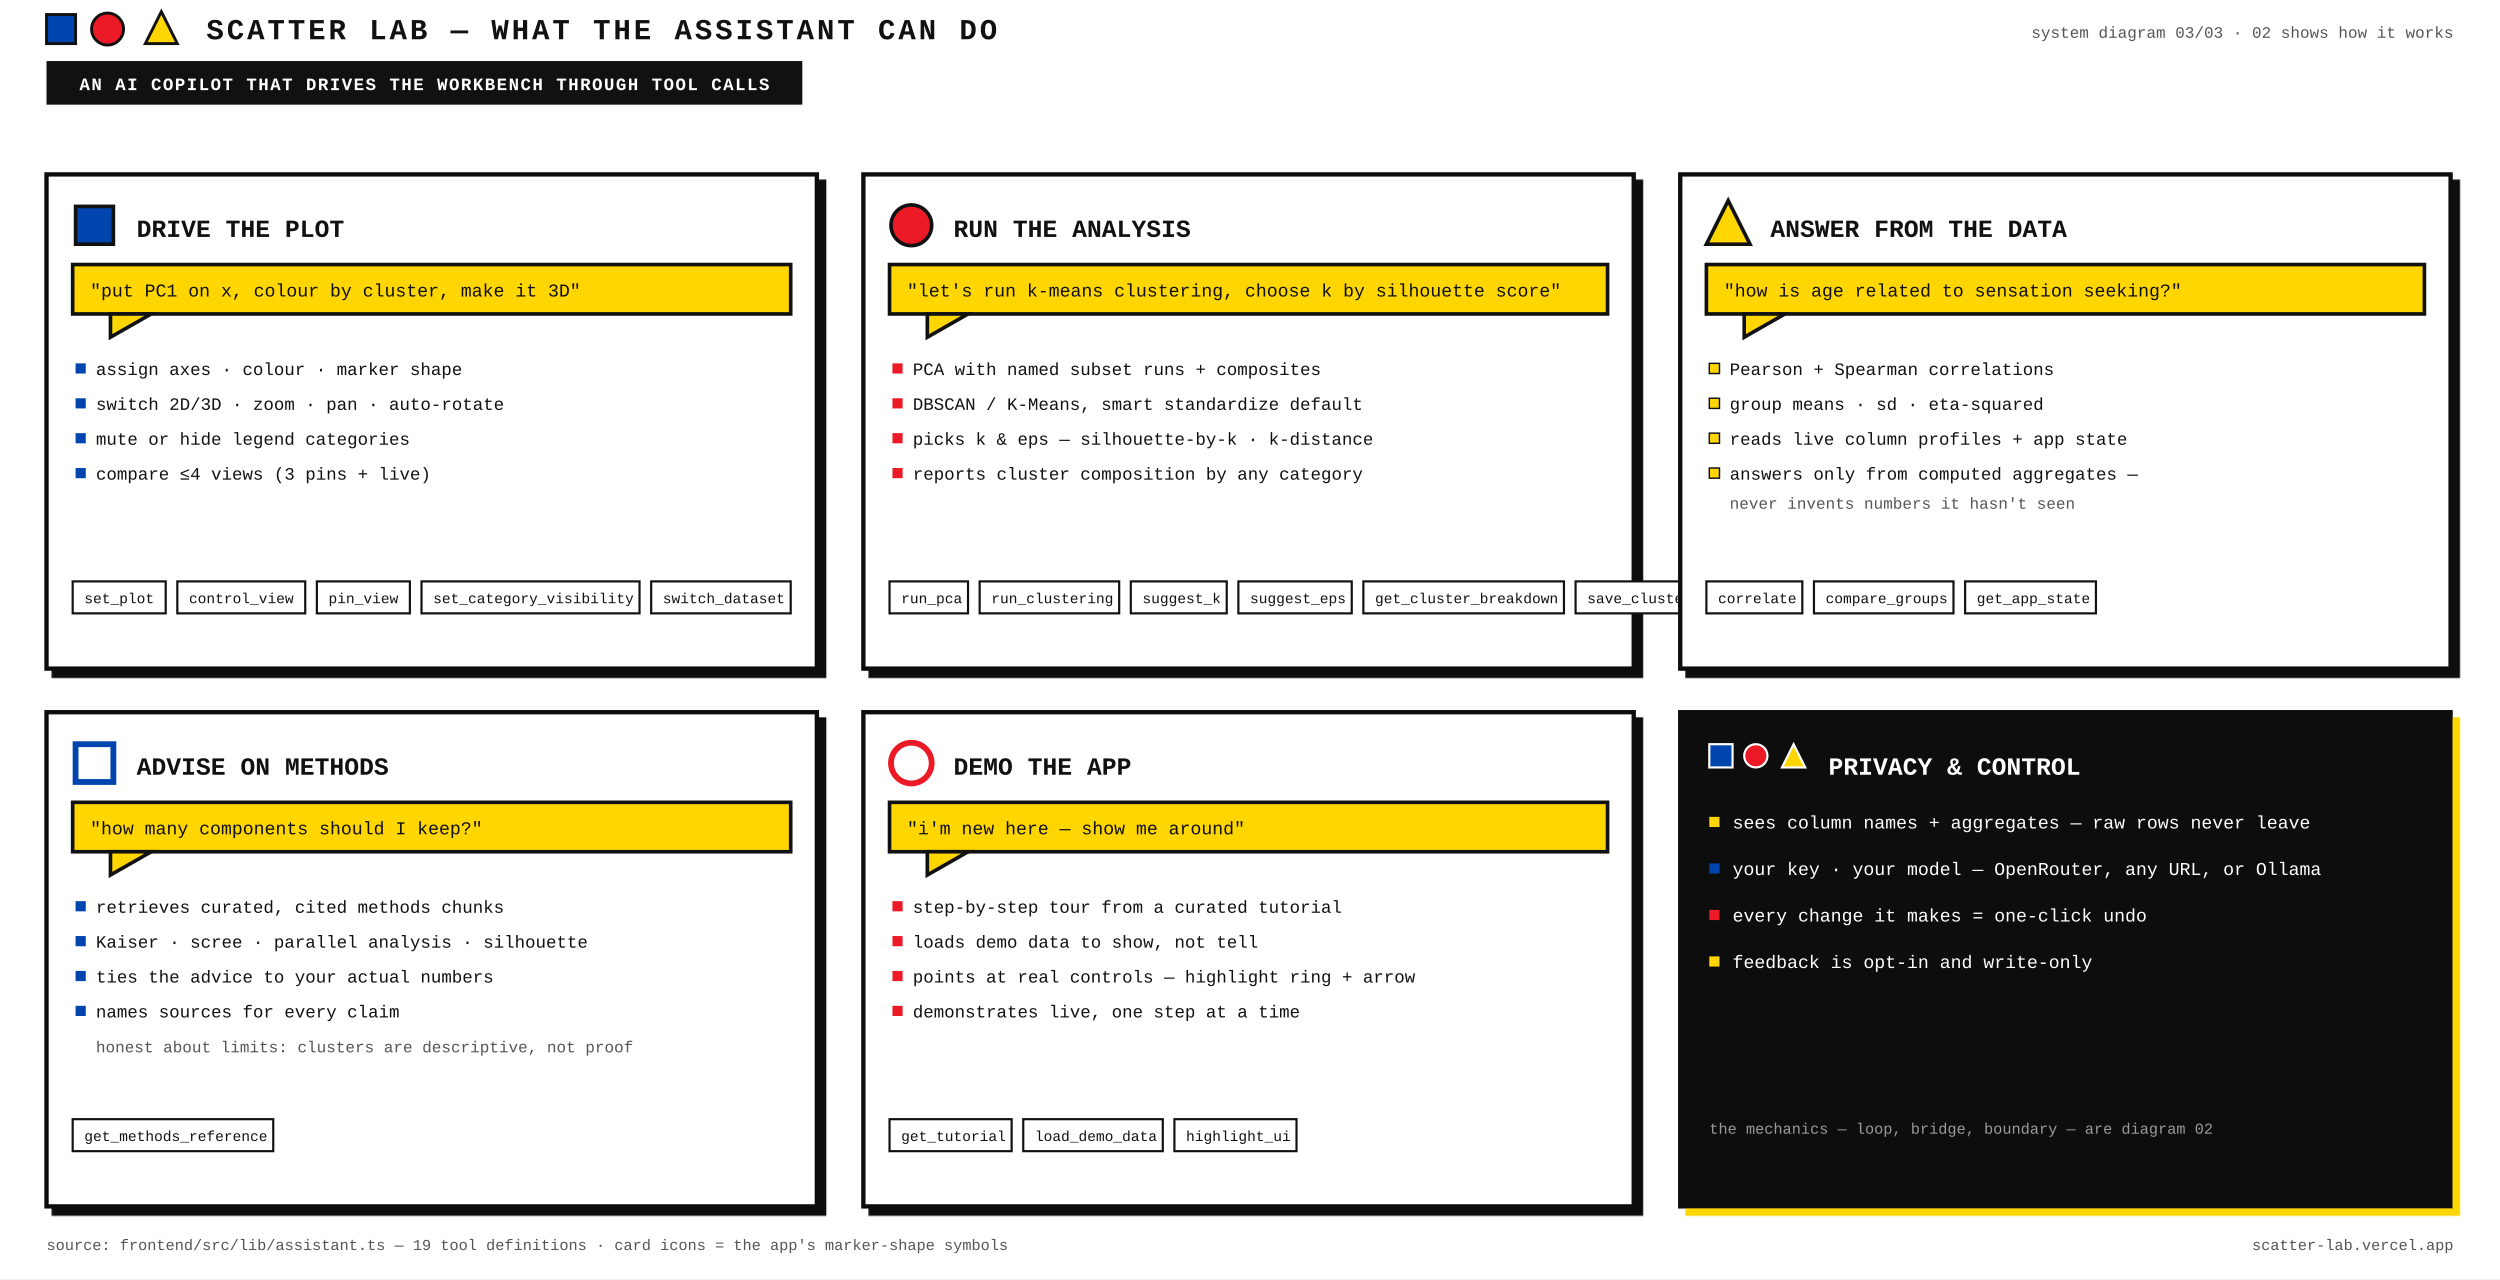
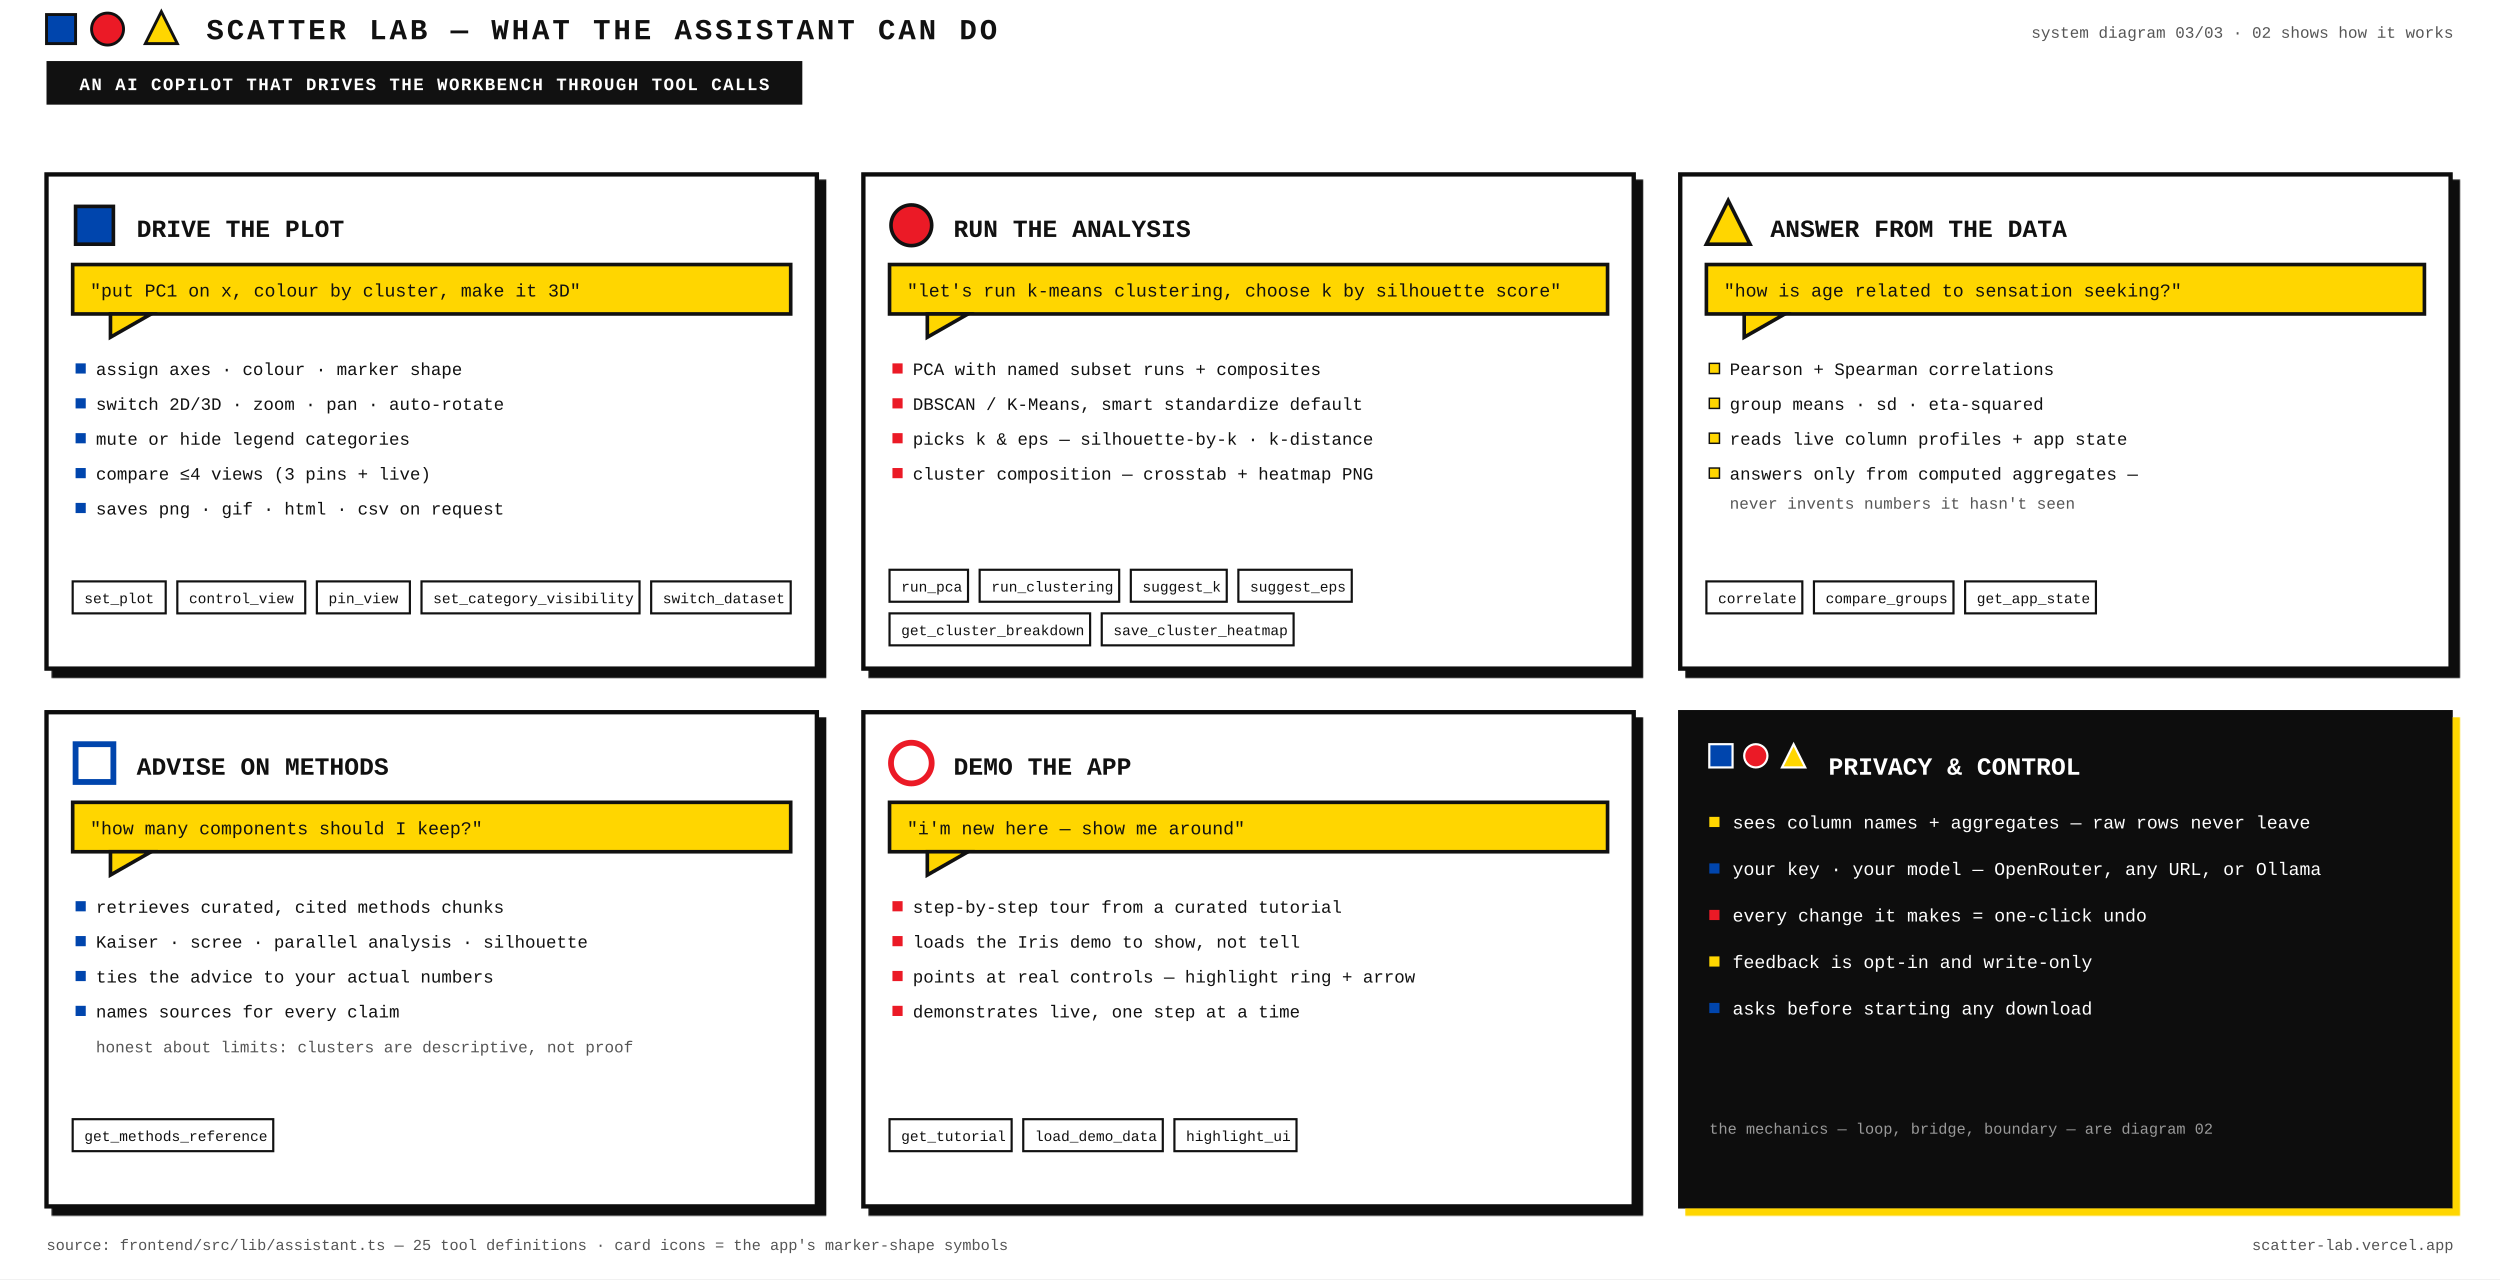
<svg xmlns="http://www.w3.org/2000/svg" viewBox="0 0 1720 880" font-family="'Courier Prime','Courier New',monospace">
  <defs>
    <filter id="hs3" x="-5%" y="-5%" width="115%" height="115%">
      <feDropShadow dx="5" dy="5" stdDeviation="0" flood-color="#111111" flood-opacity="1" />
    </filter>
    <filter id="hsy" x="-5%" y="-5%" width="115%" height="115%">
      <feDropShadow dx="5" dy="5" stdDeviation="0" flood-color="#FFD600" flood-opacity="1" />
    </filter>
  </defs>
  <style>
    text { fill:#111111; }
    .wt  { fill:#ffffff; }
    .gy  { fill:#9a9a9a; }
    .ct  { font-size:17px; font-weight:700; }
    .say { font-size:12.5px; }
    .li  { font-size:12px; }
    .tc  { font-size:10px; }
    .n11 { font-size:11px; fill:#555555; }
    .n10 { font-size:10.5px; fill:#555555; }
    .card{ fill:#ffffff; stroke:#111111; stroke-width:3; }
    .chip{ fill:#FFD600; stroke:#111111; stroke-width:2.5; }
    .tool{ fill:#ffffff; stroke:#111111; stroke-width:1.5; }
  </style>
  <rect x="0" y="0" width="1720" height="880" fill="#ffffff" />
  <rect x="32" y="10" width="20" height="20" fill="#0045AD" stroke="#111111" stroke-width="2" />
  <circle cx="74" cy="20" r="11" fill="#EB1A26" stroke="#111111" stroke-width="2" />
  <path d="M100,30 L111,8 L122,30 Z" fill="#FFD600" stroke="#111111" stroke-width="2" />
  <text x="142" y="27" font-size="20" font-weight="700" letter-spacing="2">SCATTER LAB — WHAT THE ASSISTANT CAN DO</text>
  <text x="1688" y="26" text-anchor="end" class="n11">system diagram 03/03 · 02 shows how it works</text>
  <rect x="32" y="42" width="520" height="30" fill="#111111" />
  <text x="292" y="62" text-anchor="middle" class="wt" font-size="12" font-weight="700" letter-spacing="1">AN AI COPILOT THAT DRIVES THE WORKBENCH THROUGH TOOL CALLS</text>
  <g id="card-drive">
    <rect x="32" y="120" width="530" height="340" class="card" filter="url(#hs3)" />
    <rect x="52" y="142" width="26" height="26" fill="#0045AD" stroke="#111111" stroke-width="2.5" />
    <text x="94" y="163" class="ct">DRIVE THE PLOT</text>
    <rect x="50" y="182" width="494" height="34" class="chip" />
    <text x="62" y="204" class="say">"put PC1 on x, colour by cluster, make it 3D"</text>
    <path d="M76,216 L104,216 L76,232 Z" fill="#FFD600" stroke="#111111" stroke-width="2.5" />
    <rect x="52" y="250" width="7" height="7" fill="#0045AD" />
    <text x="66" y="258" class="li">assign axes · colour · marker shape</text>
    <rect x="52" y="274" width="7" height="7" fill="#0045AD" />
    <text x="66" y="282" class="li">switch 2D/3D · zoom · pan · auto-rotate</text>
    <rect x="52" y="298" width="7" height="7" fill="#0045AD" />
    <text x="66" y="306" class="li">mute or hide legend categories</text>
    <rect x="52" y="322" width="7" height="7" fill="#0045AD" />
    <text x="66" y="330" class="li">compare ≤4 views (3 pins + live)</text>
+     <rect x="52" y="346" width="7" height="7" fill="#0045AD" />
+     <text x="66" y="354" class="li">saves png · gif · html · csv on request</text>
    <rect x="50" y="400" width="64" height="22" class="tool" />
    <text x="58" y="415" class="tc">set_plot</text>
    <rect x="122" y="400" width="88" height="22" class="tool" />
    <text x="130" y="415" class="tc">control_view</text>
    <rect x="218" y="400" width="64" height="22" class="tool" />
    <text x="226" y="415" class="tc">pin_view</text>
    <rect x="290" y="400" width="150" height="22" class="tool" />
    <text x="298" y="415" class="tc">set_category_visibility</text>
    <rect x="448" y="400" width="96" height="22" class="tool" />
    <text x="456" y="415" class="tc">switch_dataset</text>
  </g>
  <g id="card-analyze">
    <rect x="594" y="120" width="530" height="340" class="card" filter="url(#hs3)" />
    <circle cx="627" cy="155" r="14" fill="#EB1A26" stroke="#111111" stroke-width="2.5" />
    <text x="656" y="163" class="ct">RUN THE ANALYSIS</text>
    <rect x="612" y="182" width="494" height="34" class="chip" />
    <text x="624" y="204" class="say">"let's run k-means clustering, choose k by silhouette score"</text>
    <path d="M638,216 L666,216 L638,232 Z" fill="#FFD600" stroke="#111111" stroke-width="2.5" />
    <rect x="614" y="250" width="7" height="7" fill="#EB1A26" />
    <text x="628" y="258" class="li">PCA with named subset runs + composites</text>
    <rect x="614" y="274" width="7" height="7" fill="#EB1A26" />
    <text x="628" y="282" class="li">DBSCAN / K-Means, smart standardize default</text>
    <rect x="614" y="298" width="7" height="7" fill="#EB1A26" />
    <text x="628" y="306" class="li">picks k &amp; eps — silhouette-by-k · k-distance</text>
    <rect x="614" y="322" width="7" height="7" fill="#EB1A26" />
-     <text x="628" y="330" class="li">reports cluster composition by any category</text>
-     <rect x="612" y="400" width="54" height="22" class="tool" />
-     <text x="620" y="415" class="tc">run_pca</text>
-     <rect x="674" y="400" width="96" height="22" class="tool" />
-     <text x="682" y="415" class="tc">run_clustering</text>
-     <rect x="778" y="400" width="66" height="22" class="tool" />
-     <text x="786" y="415" class="tc">suggest_k</text>
-     <rect x="852" y="400" width="78" height="22" class="tool" />
-     <text x="860" y="415" class="tc">suggest_eps</text>
-     <rect x="938" y="400" width="138" height="22" class="tool" />
-     <text x="946" y="415" class="tc">get_cluster_breakdown</text>
-     <rect x="1084" y="400" width="142" height="22" class="tool" />
-     <text x="1092" y="415" class="tc">save_cluster_heatmap</text>
+     <text x="628" y="330" class="li">cluster composition — crosstab + heatmap PNG</text>
+     <rect x="612" y="392" width="54" height="22" class="tool" />
+     <text x="620" y="407" class="tc">run_pca</text>
+     <rect x="674" y="392" width="96" height="22" class="tool" />
+     <text x="682" y="407" class="tc">run_clustering</text>
+     <rect x="778" y="392" width="66" height="22" class="tool" />
+     <text x="786" y="407" class="tc">suggest_k</text>
+     <rect x="852" y="392" width="78" height="22" class="tool" />
+     <text x="860" y="407" class="tc">suggest_eps</text>
+     <rect x="612" y="422" width="138" height="22" class="tool" />
+     <text x="620" y="437" class="tc">get_cluster_breakdown</text>
+     <rect x="758" y="422" width="132" height="22" class="tool" />
+     <text x="766" y="437" class="tc">save_cluster_heatmap</text>
  </g>
  <g id="card-answer">
    <rect x="1156" y="120" width="530" height="340" class="card" filter="url(#hs3)" />
    <path d="M1174,168 L1189,138 L1204,168 Z" fill="#FFD600" stroke="#111111" stroke-width="2.5" />
    <text x="1218" y="163" class="ct">ANSWER FROM THE DATA</text>
    <rect x="1174" y="182" width="494" height="34" class="chip" />
    <text x="1186" y="204" class="say">"how is age related to sensation seeking?"</text>
    <path d="M1200,216 L1228,216 L1200,232 Z" fill="#FFD600" stroke="#111111" stroke-width="2.5" />
    <rect x="1176" y="250" width="7" height="7" fill="#FFD600" stroke="#111111" stroke-width="1" />
    <text x="1190" y="258" class="li">Pearson + Spearman correlations</text>
    <rect x="1176" y="274" width="7" height="7" fill="#FFD600" stroke="#111111" stroke-width="1" />
    <text x="1190" y="282" class="li">group means · sd · eta-squared</text>
    <rect x="1176" y="298" width="7" height="7" fill="#FFD600" stroke="#111111" stroke-width="1" />
    <text x="1190" y="306" class="li">reads live column profiles + app state</text>
    <rect x="1176" y="322" width="7" height="7" fill="#FFD600" stroke="#111111" stroke-width="1" />
    <text x="1190" y="330" class="li">answers only from computed aggregates —</text>
    <text x="1190" y="350" class="n11">never invents numbers it hasn't seen</text>
    <rect x="1174" y="400" width="66" height="22" class="tool" />
    <text x="1182" y="415" class="tc">correlate</text>
    <rect x="1248" y="400" width="96" height="22" class="tool" />
    <text x="1256" y="415" class="tc">compare_groups</text>
    <rect x="1352" y="400" width="90" height="22" class="tool" />
    <text x="1360" y="415" class="tc">get_app_state</text>
  </g>
  <g id="card-advise">
    <rect x="32" y="490" width="530" height="340" class="card" filter="url(#hs3)" />
    <rect x="52" y="512" width="26" height="26" fill="#ffffff" stroke="#0045AD" stroke-width="4" />
    <text x="94" y="533" class="ct">ADVISE ON METHODS</text>
    <rect x="50" y="552" width="494" height="34" class="chip" />
    <text x="62" y="574" class="say">"how many components should I keep?"</text>
    <path d="M76,586 L104,586 L76,602 Z" fill="#FFD600" stroke="#111111" stroke-width="2.5" />
    <rect x="52" y="620" width="7" height="7" fill="#0045AD" />
    <text x="66" y="628" class="li">retrieves curated, cited methods chunks</text>
    <rect x="52" y="644" width="7" height="7" fill="#0045AD" />
    <text x="66" y="652" class="li">Kaiser · scree · parallel analysis · silhouette</text>
    <rect x="52" y="668" width="7" height="7" fill="#0045AD" />
    <text x="66" y="676" class="li">ties the advice to your actual numbers</text>
    <rect x="52" y="692" width="7" height="7" fill="#0045AD" />
    <text x="66" y="700" class="li">names sources for every claim</text>
    <text x="66" y="724" class="n11">honest about limits: clusters are descriptive, not proof</text>
    <rect x="50" y="770" width="138" height="22" class="tool" />
    <text x="58" y="785" class="tc">get_methods_reference</text>
  </g>
  <g id="card-demo">
    <rect x="594" y="490" width="530" height="340" class="card" filter="url(#hs3)" />
    <circle cx="627" cy="525" r="14" fill="#ffffff" stroke="#EB1A26" stroke-width="4" />
    <text x="656" y="533" class="ct">DEMO THE APP</text>
    <rect x="612" y="552" width="494" height="34" class="chip" />
    <text x="624" y="574" class="say">"i'm new here — show me around"</text>
    <path d="M638,586 L666,586 L638,602 Z" fill="#FFD600" stroke="#111111" stroke-width="2.5" />
    <rect x="614" y="620" width="7" height="7" fill="#EB1A26" />
    <text x="628" y="628" class="li">step-by-step tour from a curated tutorial</text>
    <rect x="614" y="644" width="7" height="7" fill="#EB1A26" />
-     <text x="628" y="652" class="li">loads demo data to show, not tell</text>
+     <text x="628" y="652" class="li">loads the Iris demo to show, not tell</text>
    <rect x="614" y="668" width="7" height="7" fill="#EB1A26" />
    <text x="628" y="676" class="li">points at real controls — highlight ring + arrow</text>
    <rect x="614" y="692" width="7" height="7" fill="#EB1A26" />
    <text x="628" y="700" class="li">demonstrates live, one step at a time</text>
    <rect x="612" y="770" width="84" height="22" class="tool" />
    <text x="620" y="785" class="tc">get_tutorial</text>
    <rect x="704" y="770" width="96" height="22" class="tool" />
    <text x="712" y="785" class="tc">load_demo_data</text>
    <rect x="808" y="770" width="84" height="22" class="tool" />
    <text x="816" y="785" class="tc">highlight_ui</text>
  </g>
  <g id="card-rules">
    <rect x="1156" y="490" width="530" height="340" fill="#111111" stroke="#111111" stroke-width="3" filter="url(#hsy)" />
    <rect x="1176" y="512" width="16" height="16" fill="#0045AD" stroke="#ffffff" stroke-width="1.5" />
    <circle cx="1208" cy="520" r="8" fill="#EB1A26" stroke="#ffffff" stroke-width="1.5" />
    <path d="M1226,528 L1234,512 L1242,528 Z" fill="#FFD600" stroke="#ffffff" stroke-width="1.5" />
    <text x="1258" y="533" class="ct wt">PRIVACY &amp; CONTROL</text>
    <rect x="1176" y="562" width="7" height="7" fill="#FFD600" />
    <text x="1192" y="570" class="say wt">sees column names + aggregates — raw rows never leave</text>
    <rect x="1176" y="594" width="7" height="7" fill="#0045AD" />
    <text x="1192" y="602" class="say wt">your key · your model — OpenRouter, any URL, or Ollama</text>
    <rect x="1176" y="626" width="7" height="7" fill="#EB1A26" />
    <text x="1192" y="634" class="say wt">every change it makes = one-click undo</text>
    <rect x="1176" y="658" width="7" height="7" fill="#FFD600" />
    <text x="1192" y="666" class="say wt">feedback is opt-in and write-only</text>
+     <rect x="1176" y="690" width="7" height="7" fill="#0045AD" />
+     <text x="1192" y="698" class="say wt">asks before starting any download</text>
    <text x="1176" y="780" font-size="10.5" class="gy">the mechanics — loop, bridge, boundary — are diagram 02</text>
  </g>
-   <text x="32" y="860" class="n10">source: frontend/src/lib/assistant.ts — 19 tool definitions · card icons = the app's marker-shape symbols</text>
+   <text x="32" y="860" class="n10">source: frontend/src/lib/assistant.ts — 25 tool definitions · card icons = the app's marker-shape symbols</text>
  <text x="1688" y="860" text-anchor="end" class="n10">scatter-lab.vercel.app</text>
</svg>
